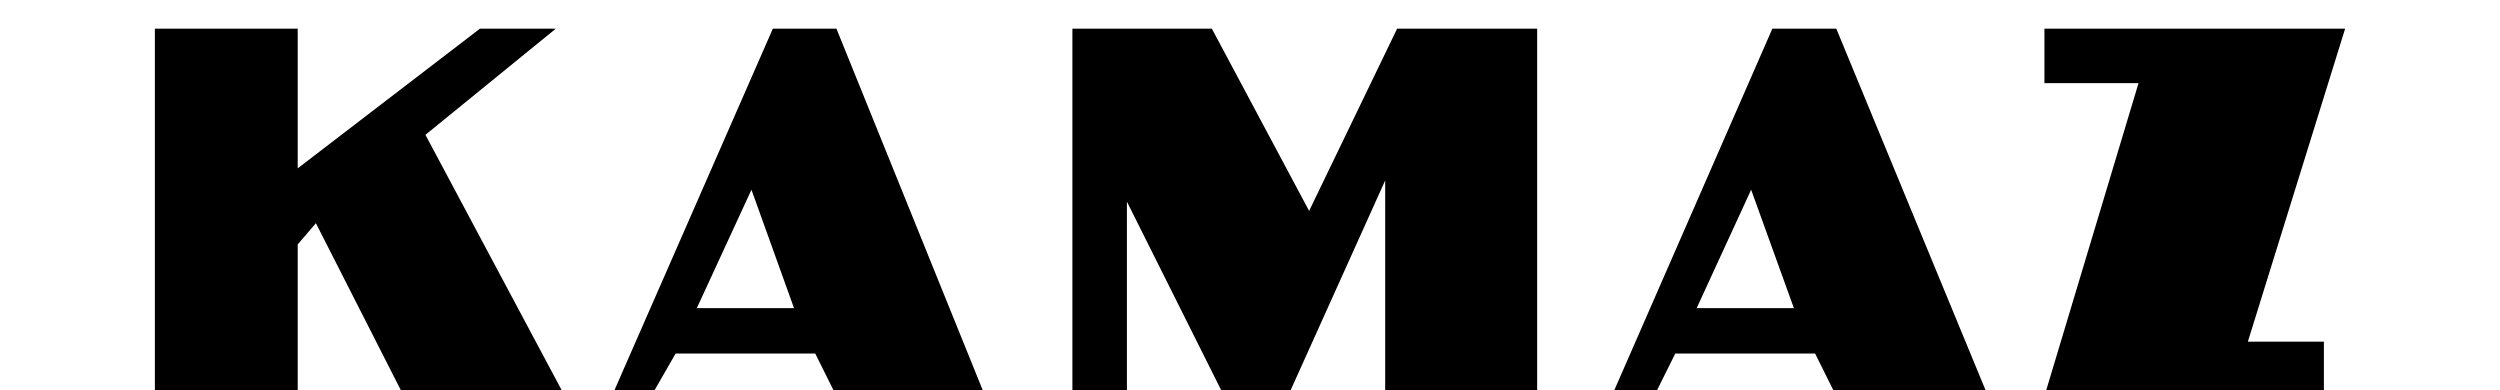
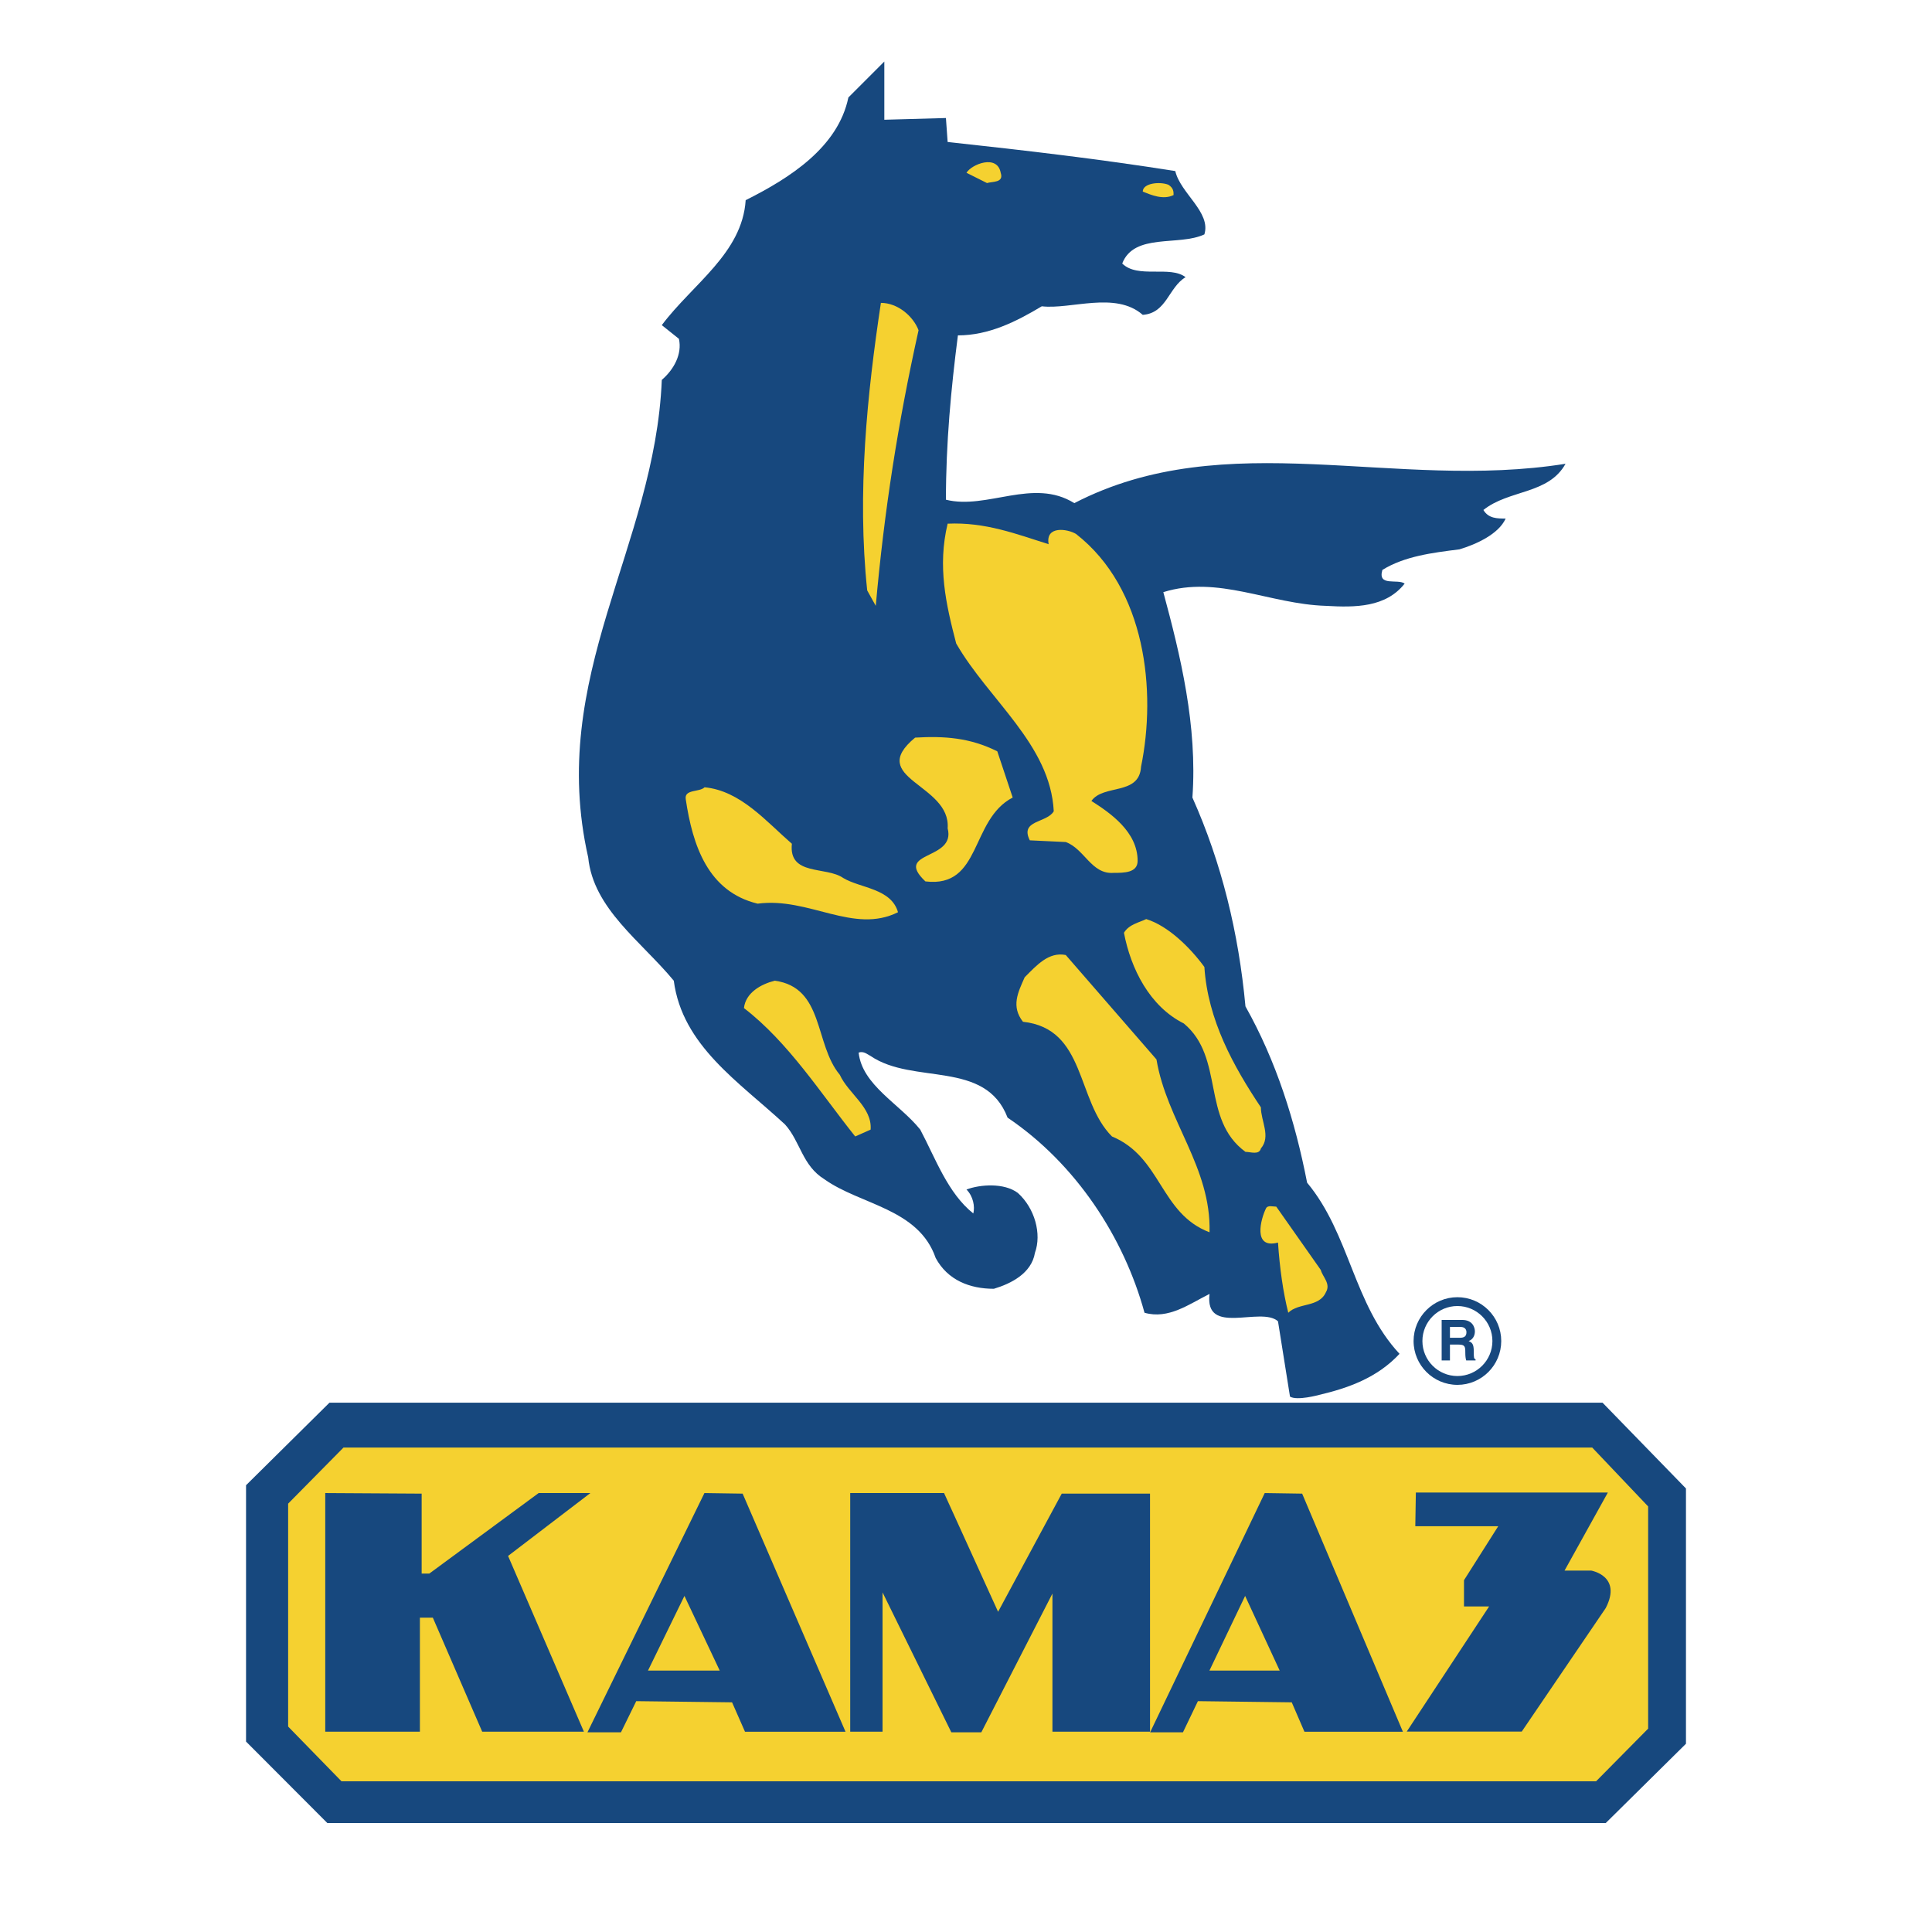
- <svg xmlns="http://www.w3.org/2000/svg" viewBox="0 80 192.756 30">
+ <svg xmlns="http://www.w3.org/2000/svg" width="2500" height="2500" viewBox="0 0 192.756 192.756">
  <g fill-rule="evenodd" clip-rule="evenodd">
-     <path d="M11.941 82.21v28.334h11.013v-11.7l1.402-1.635 6.784 13.336h12.413L32.801 90.396l10.054-8.186h-5.851l-14.05 10.769V82.21H11.941zm112.325 28.335l12.387-28.334h4.93l11.699 28.334h-11.699l-1.633-3.285h-10.783l-1.633 3.285h-3.268zm6.55-6.785l4.201-9.132 3.297 9.132h-7.498zm-83.642 6.785L59.589 82.21h4.902l11.466 28.334H64.492l-1.635-3.285H52.09l-1.883 3.285h-3.033v.001zm6.551-6.785l4.214-9.132 3.283 9.132h-7.497zm28.96 6.785V82.21h10.751l7.5 14.051 6.785-14.051h10.797v28.334h-11.717V93.912l-7.498 16.633h-4.916l-7.5-14.999v14.999h-4.202zm74.946-28.335h23.184l-7.5 24.133h5.863v4.201h-21.547l7.254-24.132h-7.254V82.21z" />
+     <path d="M166.129 173.412c-1.588 1.66-3.771 3.936-5.311 5.543H32.896c-1.566-1.658-3.853-4.076-5.442-5.76v-23.443l5.646-5.898h127.329c1.613 1.756 4.107 4.465 5.701 6.193l-.001 23.365z" fill="#f5d130" />
+     <path d="M159.885 139.945H32.872l-8.324 8.236v25.576l8.111 8.129h127.546l8.004-7.912v-25.469l-8.324-8.56zm4.551 32.52c-1.555 1.574-3.691 3.732-5.197 5.258H34.074l-5.326-5.463v-22.242c1.601-1.619 3.97-4.021 5.523-5.596h124.584a4000.8 4000.8 0 0 0 5.58 5.875l.001 22.168zM128.703 139.34l-1.197-7.514c-1.707-1.535-7.344 1.537-6.83-2.732-2.049 1.025-4.1 2.562-6.488 1.879-2.051-7.514-6.832-14.855-13.662-19.467-2.223-5.807-9.394-3.244-13.664-6.148-.341-.172-.683-.512-1.195-.342.342 3.246 4.099 5.123 6.147 7.686 1.538 2.9 2.733 6.316 5.293 8.367.172-.682 0-1.707-.682-2.391 1.366-.514 3.758-.684 5.124.34 1.707 1.539 2.391 4.1 1.707 5.977-.342 2.053-2.391 3.076-4.1 3.588-2.389 0-4.609-.854-5.804-3.074-1.708-4.951-7.515-5.293-11.1-7.854-2.22-1.367-2.392-3.76-3.929-5.467-4.61-4.27-10.246-7.855-11.1-14.344-3.244-3.928-8.026-7.173-8.538-12.296-4.099-18.102 6.66-30.91 7.343-47.646 1.195-1.025 2.049-2.562 1.708-4.098l-1.708-1.366c3.074-4.099 8.026-7.172 8.368-12.467 4.44-2.22 9.222-5.294 10.247-10.246l3.586-3.586v5.807l6.146-.171.171 2.39c7.855.854 15.197 1.708 22.713 2.903.512 2.22 3.586 4.098 2.902 6.318-2.561 1.196-7.002-.171-8.197 2.903 1.537 1.538 4.783.172 6.32 1.366-1.709 1.025-1.879 3.586-4.271 3.758-2.73-2.391-7.172-.513-10.074-.854-2.561 1.537-5.295 2.902-8.368 2.902-.683 5.294-1.196 10.759-1.196 16.395 4.099 1.025 8.71-2.219 12.808.342 15.199-7.855 31.934-1.195 49.012-3.928-1.707 3.074-5.635 2.562-8.197 4.611.514.854 1.367.854 2.221.854-.684 1.537-2.904 2.562-4.611 3.074-2.732.342-5.465.684-7.686 2.05-.512 1.708 1.539.854 2.221 1.366-1.879 2.391-4.951 2.391-7.855 2.221-5.635-.171-10.758-3.075-16.223-1.367 1.707 6.319 3.416 13.321 2.902 20.493 2.904 6.49 4.613 13.491 5.293 20.835 3.074 5.463 4.953 11.441 6.15 17.588 4.27 5.123 4.609 12.125 9.221 17.076-2.221 2.393-5.123 3.416-8.027 4.1 0-.001-2.194.606-2.901.169z" fill="#17487e" />
+     <path d="M99.84 17.239c.344 1.025-.854.854-1.365 1.025l-2.049-1.025c.511-.854 3.074-1.878 3.414 0zM117.088 19.459c-1.023.512-2.219 0-3.074-.342 0-.854 1.709-1.024 2.562-.683.512.342.512.683.512 1.025zM91.644 32.95c-2.049 9.221-3.415 17.931-4.269 27.495l-.854-1.537c-1.025-9.734 0-19.639 1.366-28.69 1.708 0 3.244 1.366 3.757 2.732zM104.623 54.296c-.342-1.878 1.879-1.537 2.732-1.024 7 5.465 8.025 15.711 6.488 23.225-.172 2.903-3.756 1.708-4.953 3.416 1.881 1.195 4.611 3.073 4.611 5.977 0 1.196-1.365 1.196-2.391 1.196-2.221.17-2.902-2.392-4.781-3.076l-3.586-.17c-1.025-2.049 1.707-1.708 2.391-2.903-.342-6.66-6.49-11.1-9.734-16.736-1.025-3.927-1.879-7.685-.854-11.954 3.757-.17 6.833 1.025 10.077 2.049z" fill="#f5d130" />
+     <path d="M99.5 74.96l1.537 4.61c-4.27 2.22-3.074 9.052-8.71 8.368-3.244-3.075 3.074-2.05 2.22-5.294.341-4.44-8.197-4.952-3.245-9.052 2.904-.169 5.466.001 8.198 1.368zM79.006 84.182c-.341 3.244 3.416 2.22 5.123 3.416 1.708 1.026 4.782 1.026 5.465 3.415-4.441 2.22-8.88-1.536-14.004-.854-4.952-1.195-6.489-5.805-7.172-10.417-.17-1.025 1.366-.683 1.878-1.194 3.587.34 6.149 3.414 8.71 5.634zM120.162 96.477c.342 5.295 2.902 9.906 5.637 14.004 0 1.367 1.023 2.904 0 4.1-.174.682-1.027.34-1.539.34-4.439-3.244-2.049-9.391-6.146-12.807-3.416-1.707-5.295-5.467-5.977-9.051.512-.854 1.535-1.023 2.219-1.367 2.22.682 4.439 2.904 5.806 4.781zM115.381 105.699c1.025 6.148 5.465 10.758 5.295 17.248-4.953-1.879-4.781-7.514-9.734-9.562-3.586-3.588-2.561-10.76-8.881-11.443-1.195-1.535-.512-2.902.172-4.439 1.193-1.193 2.391-2.562 4.098-2.221l9.05 10.417zM83.789 107.236c.854 1.879 3.244 3.244 3.073 5.465l-1.537.684c-3.416-4.27-6.66-9.393-11.101-12.809.171-1.537 1.708-2.391 3.074-2.732 4.954.681 3.929 6.318 6.491 9.392zM131.775 126.703c.17.684 1.023 1.367.512 2.221-.684 1.539-2.73 1.023-3.756 2.049-.514-2.049-.854-4.439-1.025-7.002-2.561.684-1.707-2.391-1.195-3.414.17-.342.684-.17 1.023-.17l4.441 6.316z" fill="#f5d130" />
+     <path fill="#17487e" d="M32.45 148.963v23.81h9.443v-11.377h1.291l4.926 11.377h10.147l-7.566-17.537 8.211-6.273h-5.161l-10.909 8.033h-.763v-7.976l-9.619-.057zM74.093 149.02l-3.812-.057-11.671 23.871h3.343l1.525-3.109 9.56.117 1.29 2.932h10.029L74.093 149.02zm-9.443 17.654l3.637-7.449 3.52 7.449H64.65zM129.916 149.02l-3.734-.057-11.434 23.871h3.275l1.492-3.109 9.363.117 1.266 2.932h9.822l-10.05-23.754zm-9.25 17.654l3.561-7.449 3.447 7.449h-7.008zM84.826 148.963v23.81h3.226v-13.9l6.863 13.961h2.991l7.096-13.844v13.783h9.736v-23.757h-8.806l-6.352 11.793-5.39-11.846h-9.364zM141.26 148.908h19.158l-4.324 7.791h2.67s3.096.535 1.441 3.736l-8.381 12.326h-11.473l8.219-12.486h-2.508v-2.615l3.416-5.389h-8.273l.055-3.363zM144.662 133.471v-1.082h1.053c.496 0 .592.314.592.529 0 .398-.215.553-.654.553h-.991zm-.828 2.261h.828v-1.582h.873c.623 0 .658.215.658.766 0 .418.033.625.09.816h.936v-.105c-.18-.068-.18-.213-.18-.805 0-.756-.182-.879-.514-1.027.4-.135.625-.518.625-.961 0-.35-.197-1.145-1.271-1.145h-2.045v4.043z" />
+     <path d="M148.898 133.795c0 1.926-1.566 3.492-3.492 3.492s-3.492-1.566-3.492-3.492 1.566-3.492 3.492-3.492 3.492 1.566 3.492 3.492zm-3.492-4.373a4.378 4.378 0 0 0-4.373 4.373 4.38 4.38 0 0 0 4.373 4.373 4.378 4.378 0 0 0 4.373-4.373 4.377 4.377 0 0 0-4.373-4.373z" fill="#17487e" />
  </g>
</svg>
